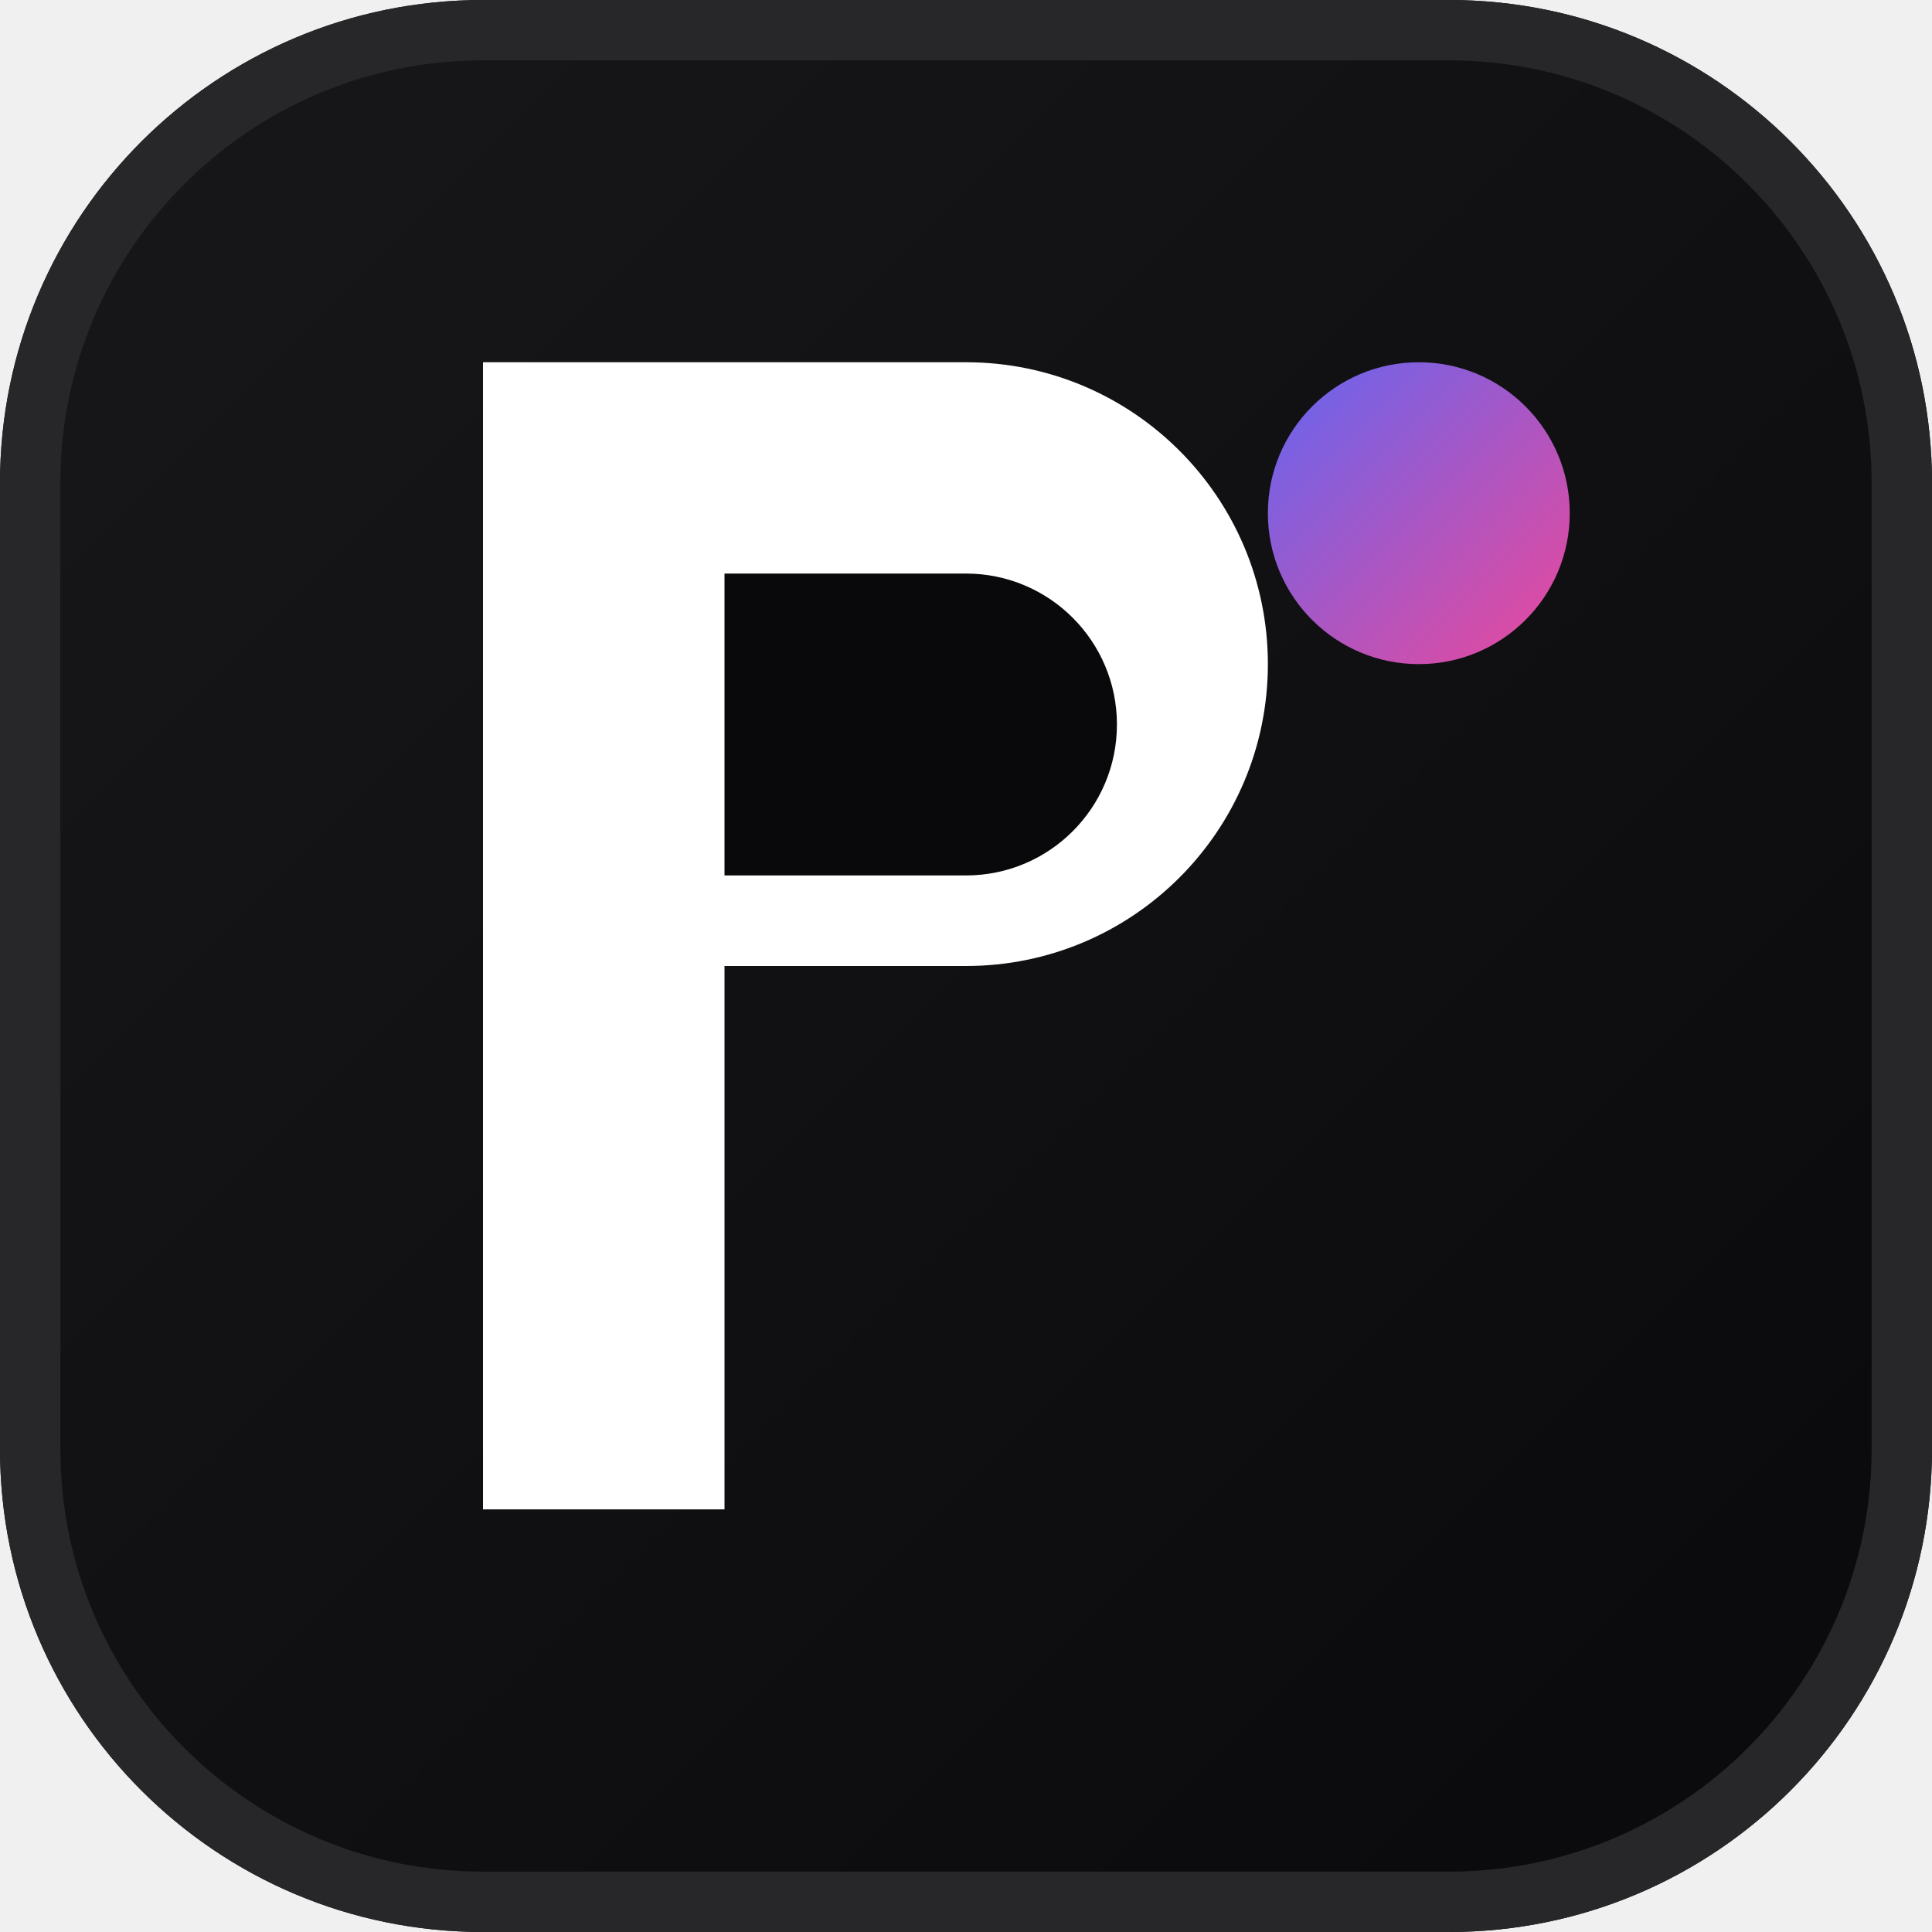
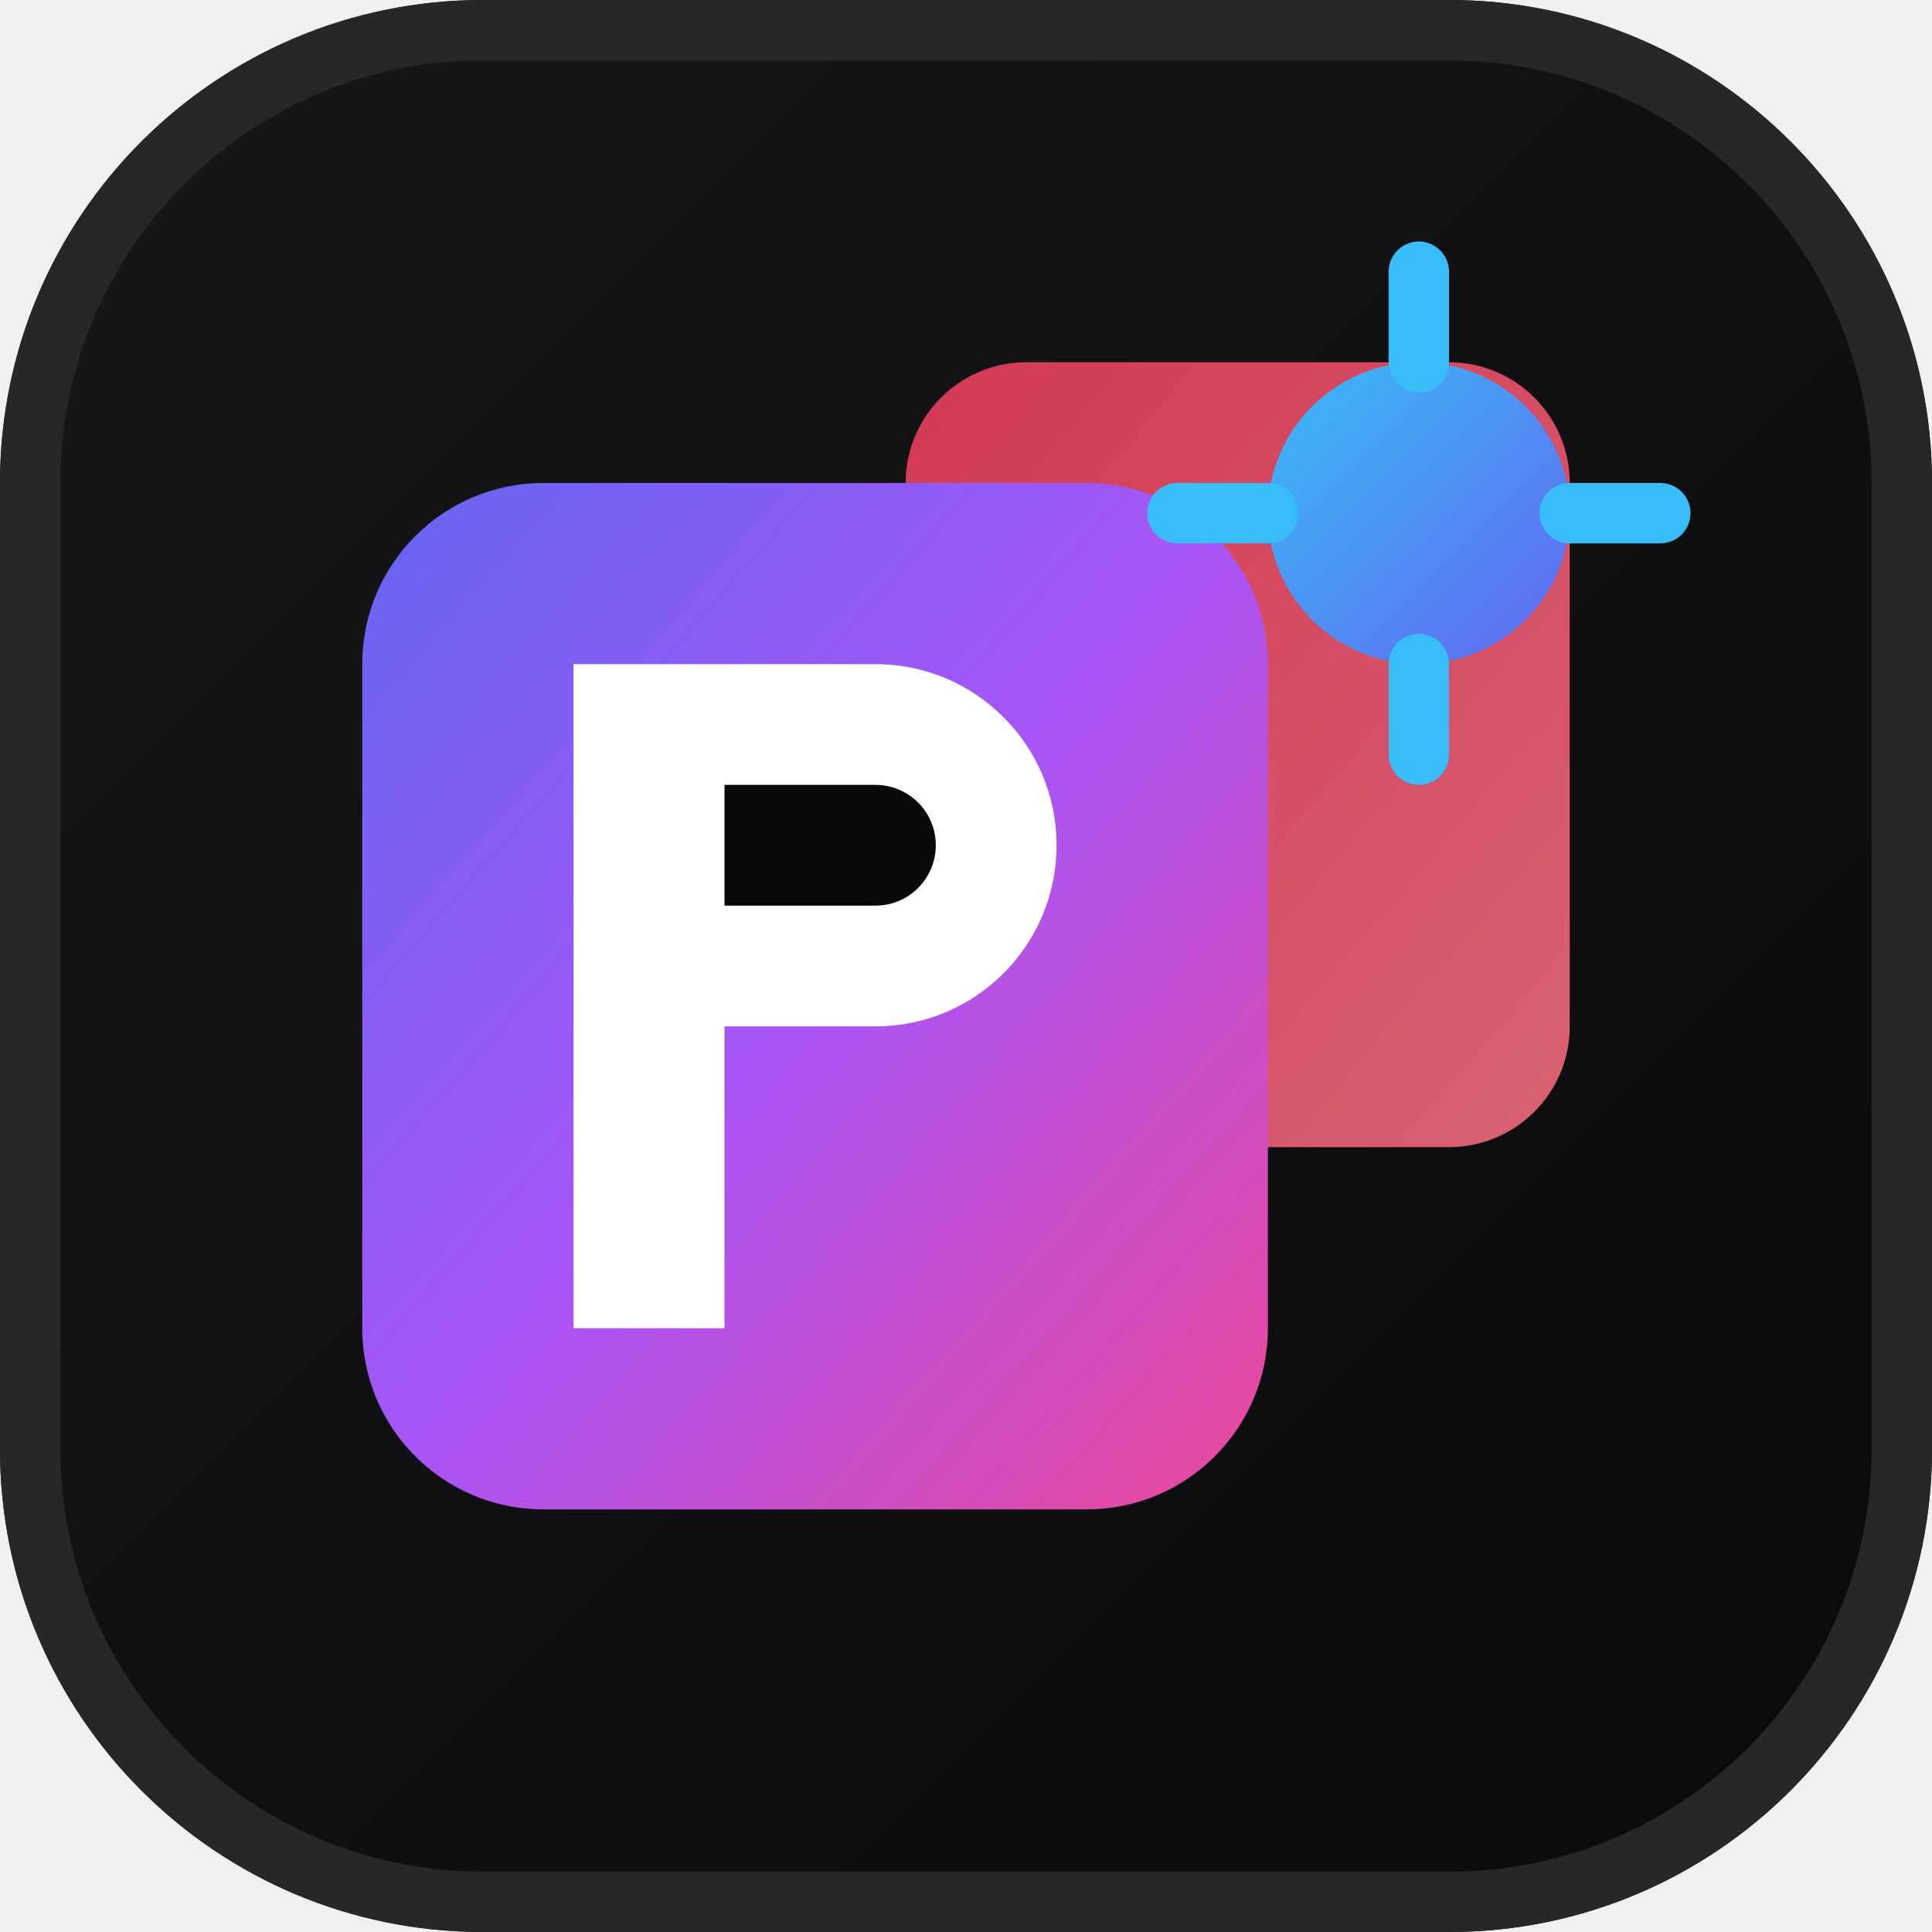
<svg xmlns="http://www.w3.org/2000/svg" viewBox="0 0 32 32" width="32" height="32">
  <defs>
    <linearGradient id="bg" x1="0%" y1="0%" x2="100%" y2="100%">
      <stop offset="0%" stop-color="#18181b" />
      <stop offset="100%" stop-color="#09090b" />
    </linearGradient>
-     <linearGradient id="spark" x1="0%" y1="0%" x2="100%" y2="100%">
+     <linearGradient id="primary" x1="0%" y1="0%" x2="100%" y2="100%">
      <stop offset="0%" stop-color="#6366f1" />
+       <stop offset="50%" stop-color="#a855f7" />
      <stop offset="100%" stop-color="#ec4899" />
+     </linearGradient>
+     <linearGradient id="pdf" x1="0%" y1="0%" x2="100%" y2="100%">
+       <stop offset="0%" stop-color="#f43f5e" />
+       <stop offset="100%" stop-color="#fb7185" />
+     </linearGradient>
+     <linearGradient id="cyan" x1="0%" y1="0%" x2="100%" y2="100%">
+       <stop offset="0%" stop-color="#38bdf8" />
+       <stop offset="100%" stop-color="#6366f1" />
    </linearGradient>
  </defs>
  <rect width="32" height="32" rx="8" fill="url(#bg)" />
  <rect x="0.5" y="0.5" width="31" height="31" rx="7.5" fill="none" stroke="#27272a" stroke-width="1" />
-   <path d="M8 6h8a5 5 0 0 1 5 5 5 5 0 0 1-5 5h-4v9H8V6z" fill="#ffffff" />
-   <path d="M12 9.5v5h4a2.5 2.5 0 0 0 0-5h-4z" fill="#09090b" />
-   <circle cx="23.5" cy="8.5" r="2.5" fill="url(#spark)" />
+   <rect x="15" y="6" width="11" height="13" rx="2" fill="url(#pdf)" opacity="0.85" />
+   <rect x="6" y="8" width="15" height="17" rx="3" fill="url(#primary)" />
+   <path d="M9.5 11h5a3 3 0 0 1 3 3 3 3 0 0 1-3 3h-2.5v5h-2.5V11z" fill="#ffffff" />
+   <path d="M12 13v2h2.5a1 1 0 0 0 0-2H12z" fill="#09090b" />
+   <circle cx="23.5" cy="8.5" r="2.5" fill="url(#cyan)" />
+   <path d="M23.5 4.5v1.5M23.5 11v1.5M19.5 8.5h1.5M26 8.5h1.5" stroke="#38bdf8" stroke-width="1" stroke-linecap="round" />
</svg>
